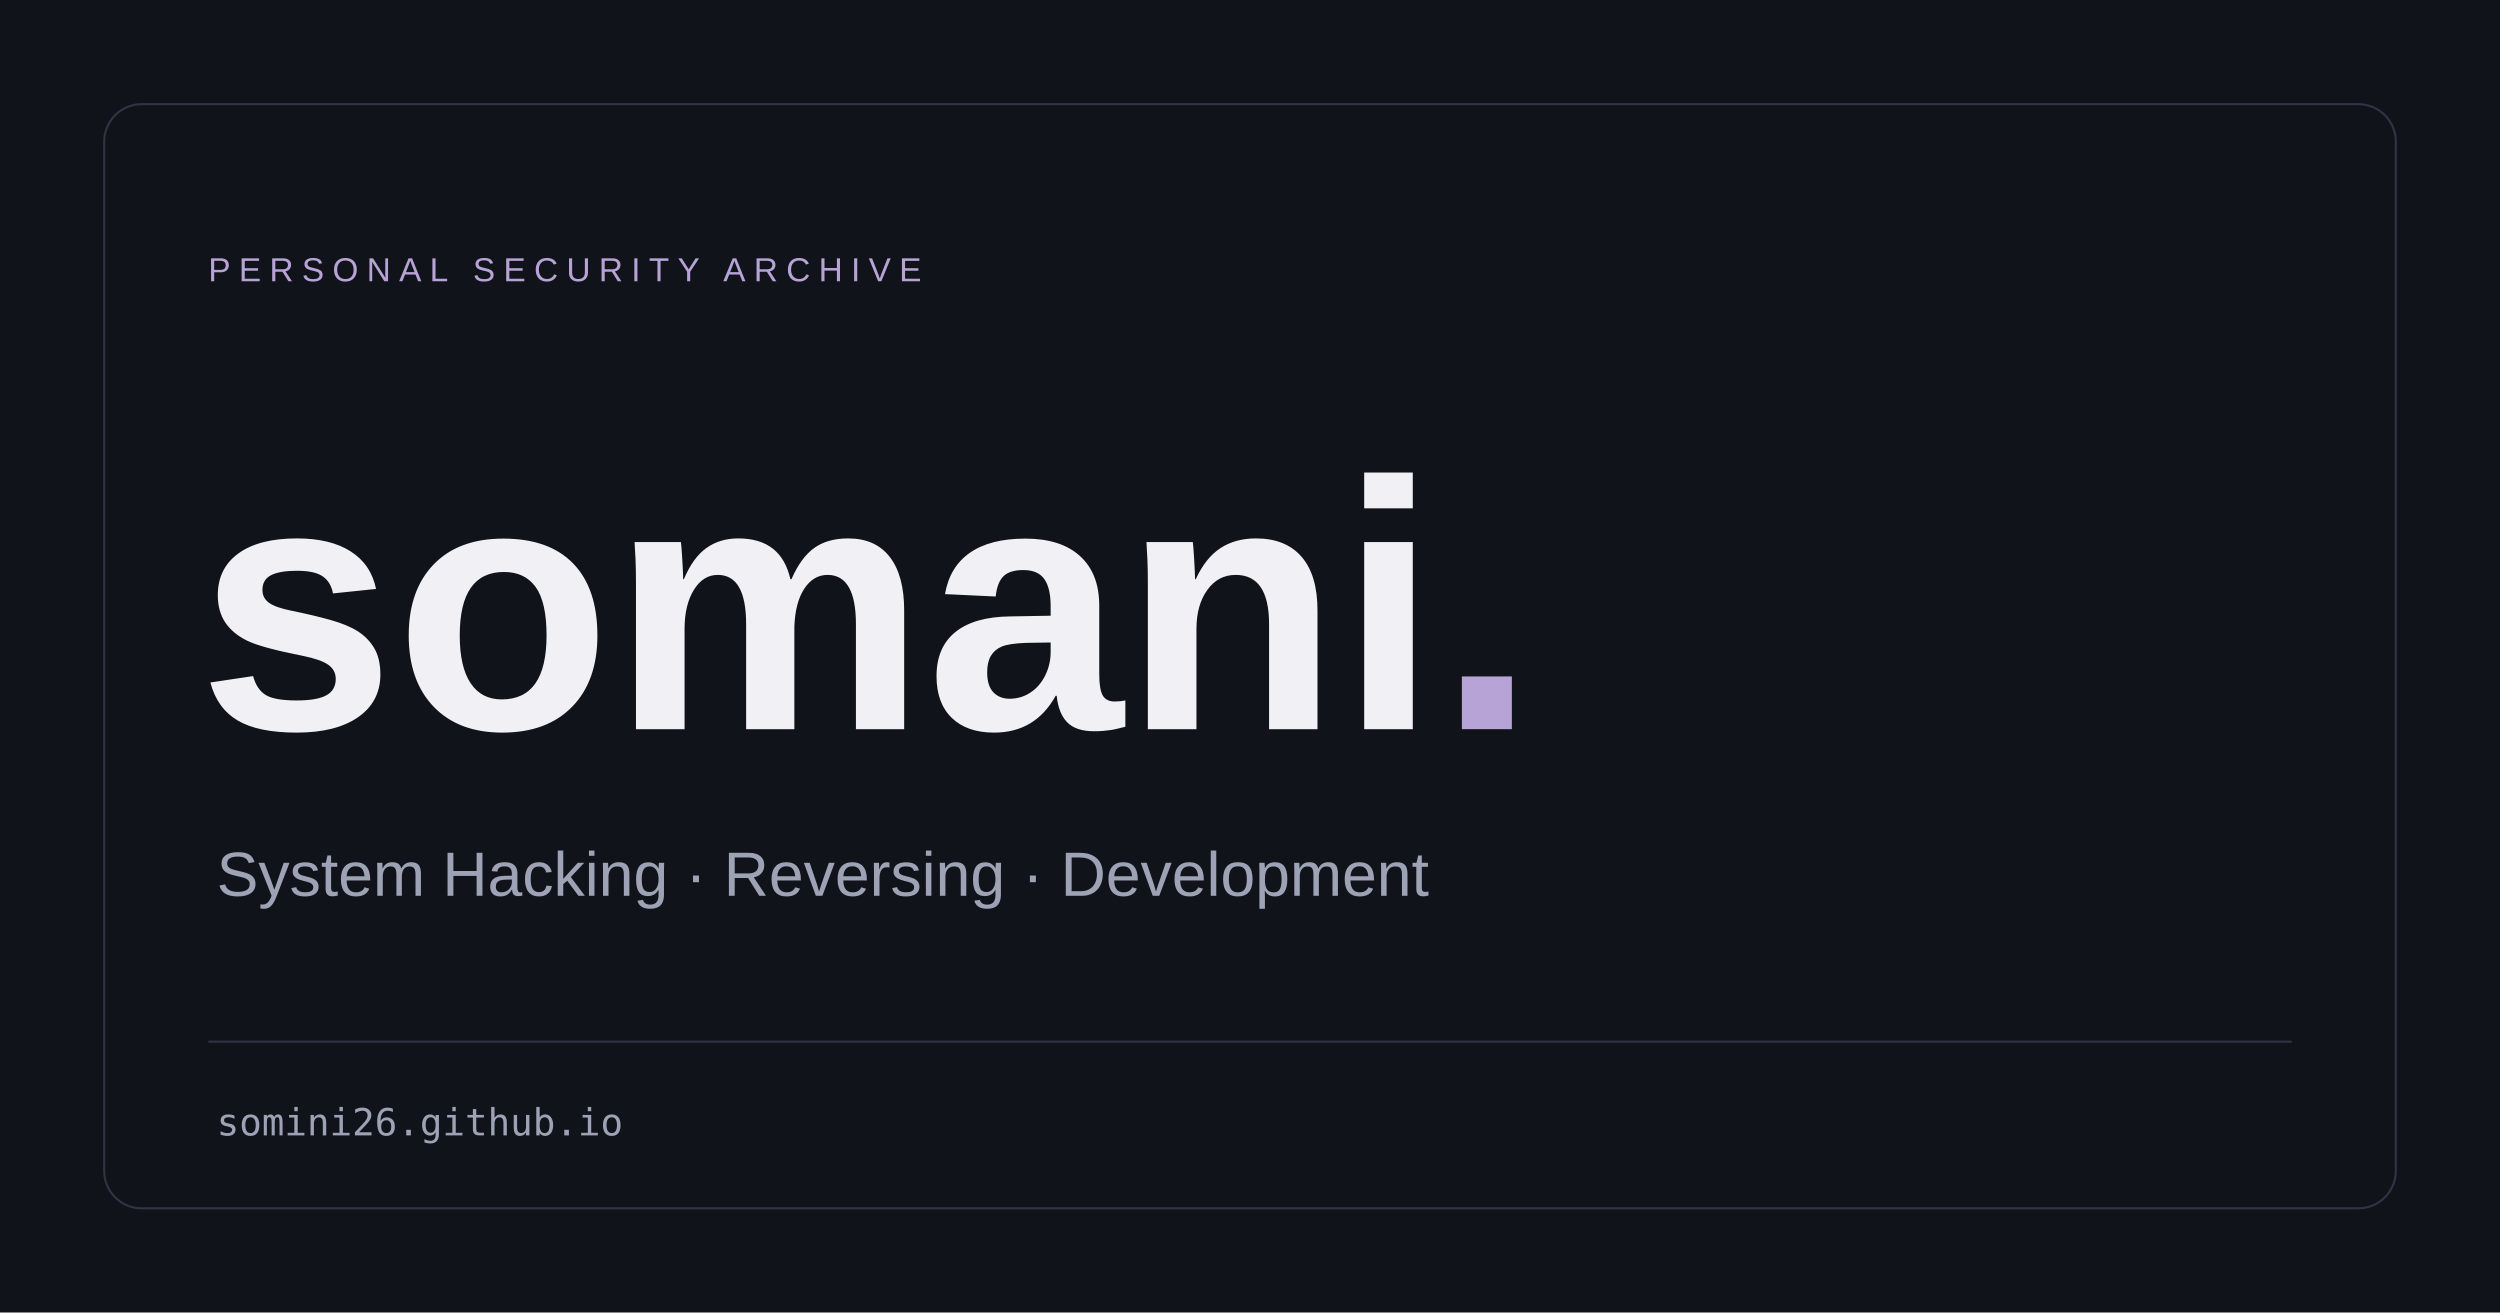
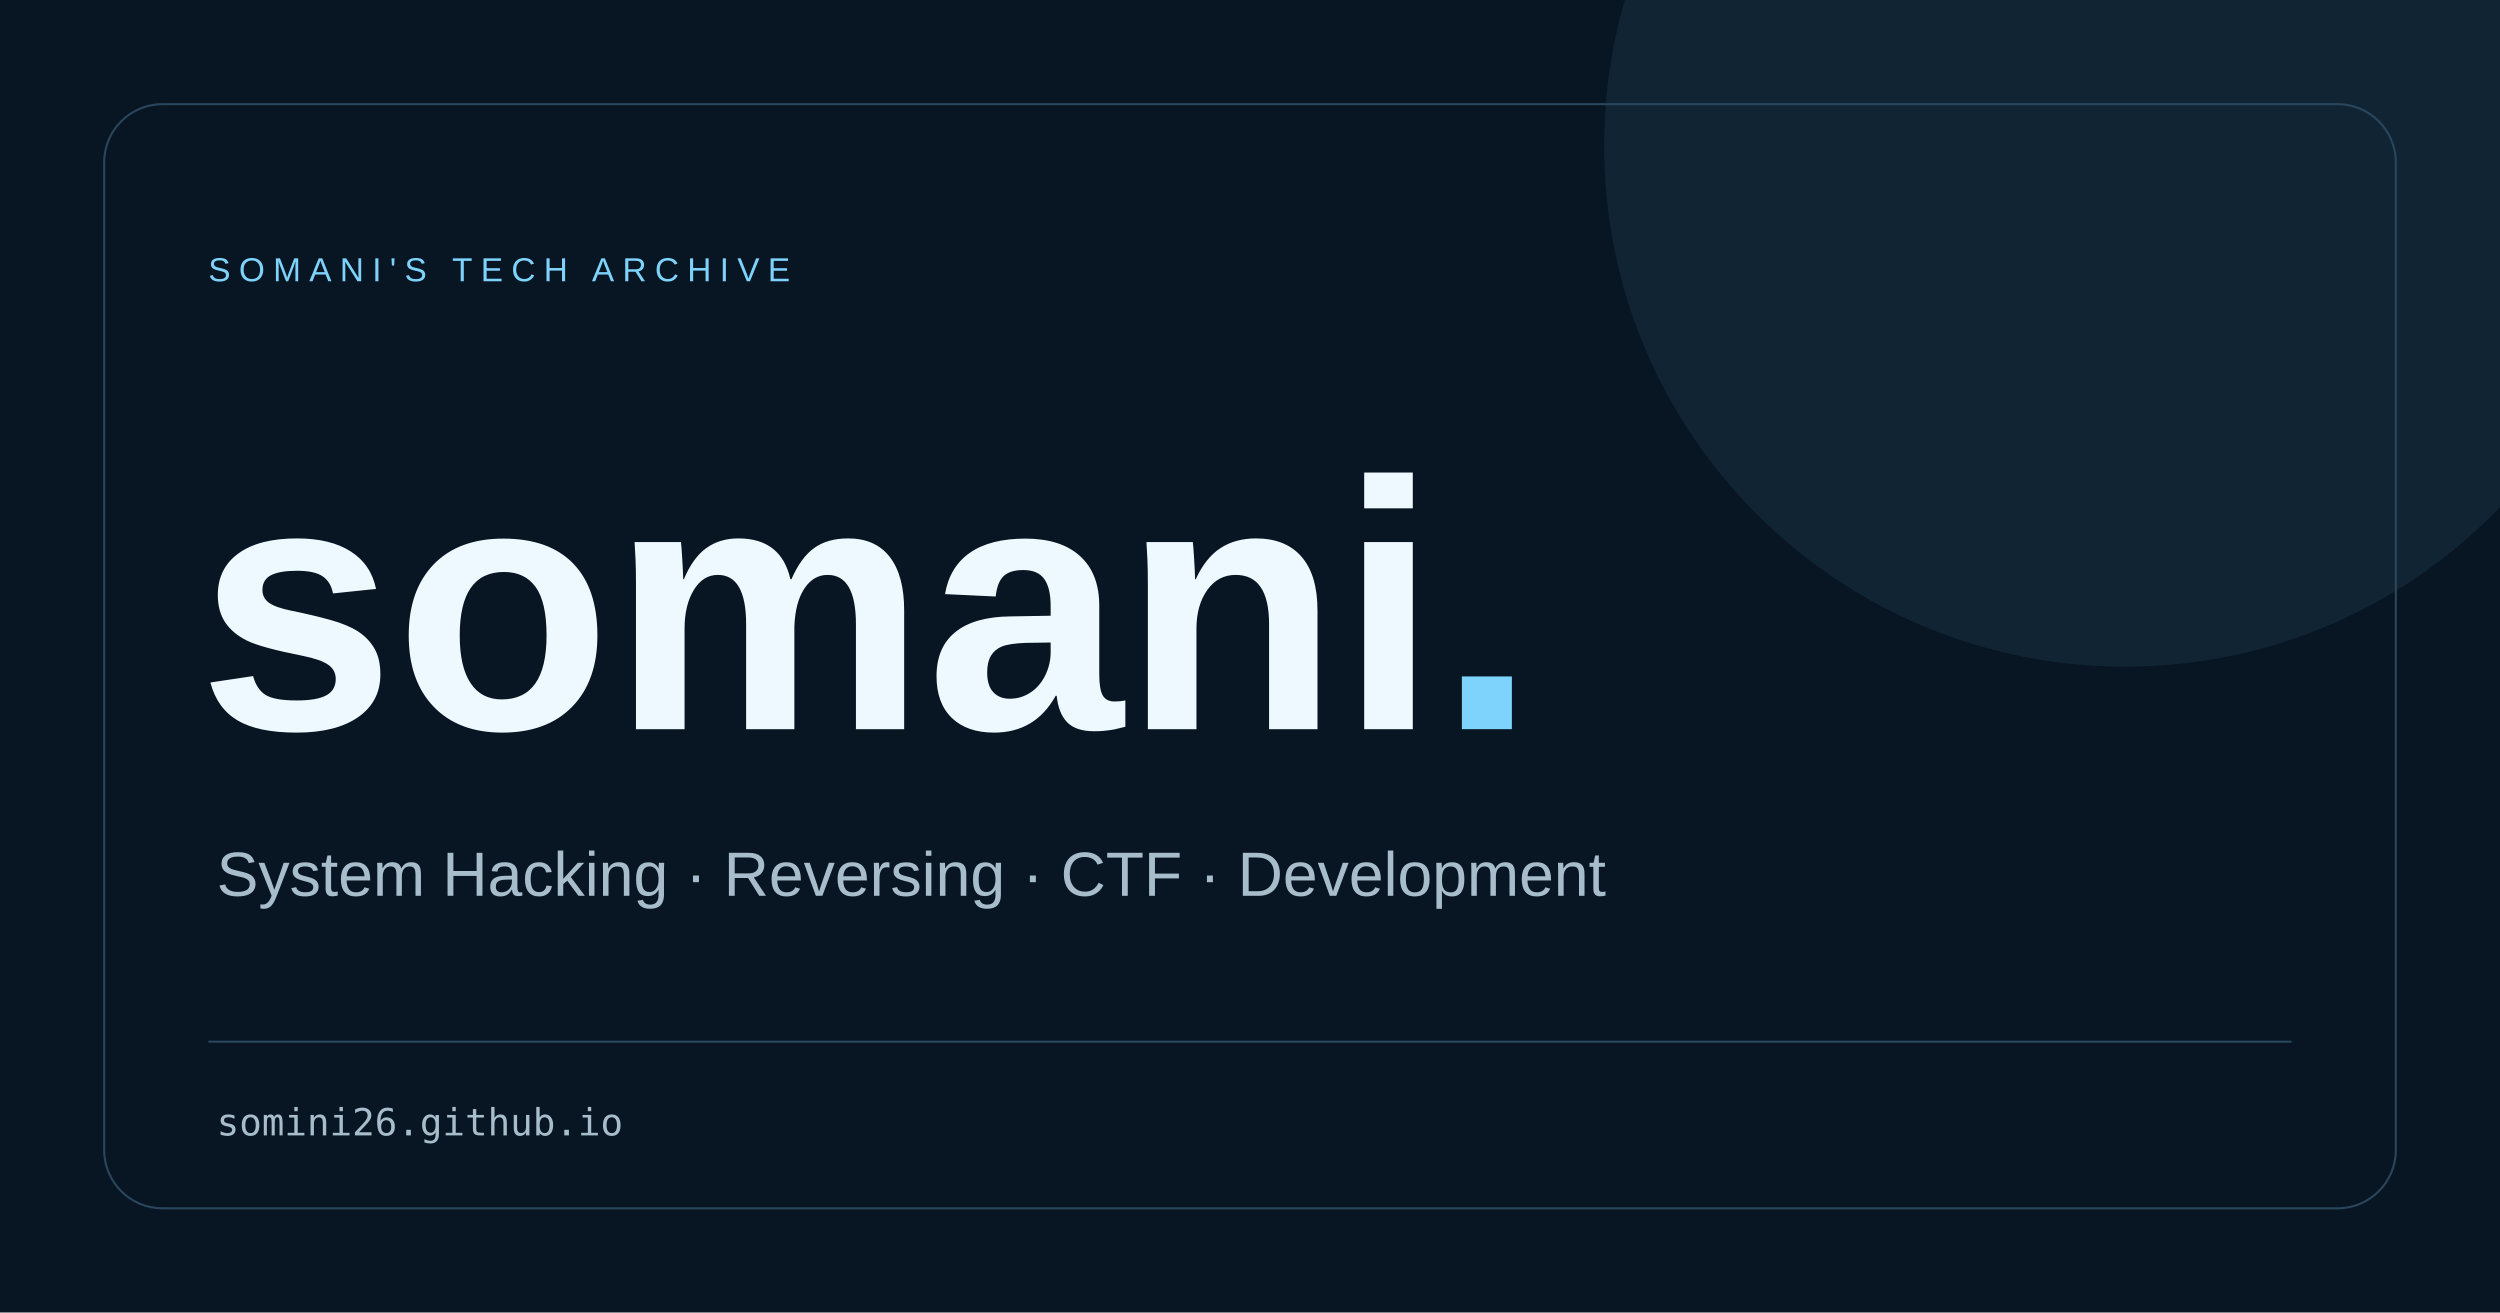
<svg xmlns="http://www.w3.org/2000/svg" width="1200" height="630" viewBox="0 0 1200 630">
-   <rect width="1200" height="630" fill="#11131b" />
-   <rect x="50" y="50" width="1100" height="530" rx="18" fill="none" stroke="#303443" />
-   <text x="100" y="135" fill="#b7a3d6" font-size="16" font-family="Arial,sans-serif" letter-spacing="4">PERSONAL SECURITY ARCHIVE</text>
-   <text x="95" y="350" fill="#f0f0f5" font-size="170" font-family="Arial,sans-serif" font-weight="700">somani<tspan fill="#b7a3d6">.</tspan>
+   <rect width="1200" height="630" fill="#081522" />
+   <circle cx="1020" cy="70" r="250" fill="#7dd3fc" opacity=".08" />
+   <rect x="50" y="50" width="1100" height="530" rx="28" fill="none" stroke="#29465d" />
+   <text x="100" y="135" fill="#7dd3fc" font-size="16" font-family="Arial,sans-serif" letter-spacing="4">SOMANI'S TECH ARCHIVE</text>
+   <text x="95" y="350" fill="#eef8ff" font-size="170" font-family="Arial,sans-serif" font-weight="700">somani<tspan fill="#7dd3fc">.</tspan>
  </text>
-   <text x="104" y="430" fill="#9da3b4" font-size="30" font-family="Arial,sans-serif">System Hacking · Reversing · Development</text>
-   <path d="M100 500H1100" stroke="#303443" />
-   <text x="104" y="545" fill="#9da3b4" font-size="18" font-family="monospace">somini26.github.io</text>
+   <text x="104" y="430" fill="#a8bdcc" font-size="30" font-family="Arial,sans-serif">System Hacking · Reversing · CTF · Development</text>
+   <path d="M100 500H1100" stroke="#29465d" />
+   <text x="104" y="545" fill="#a8bdcc" font-size="18" font-family="monospace">somini26.github.io</text>
</svg>
